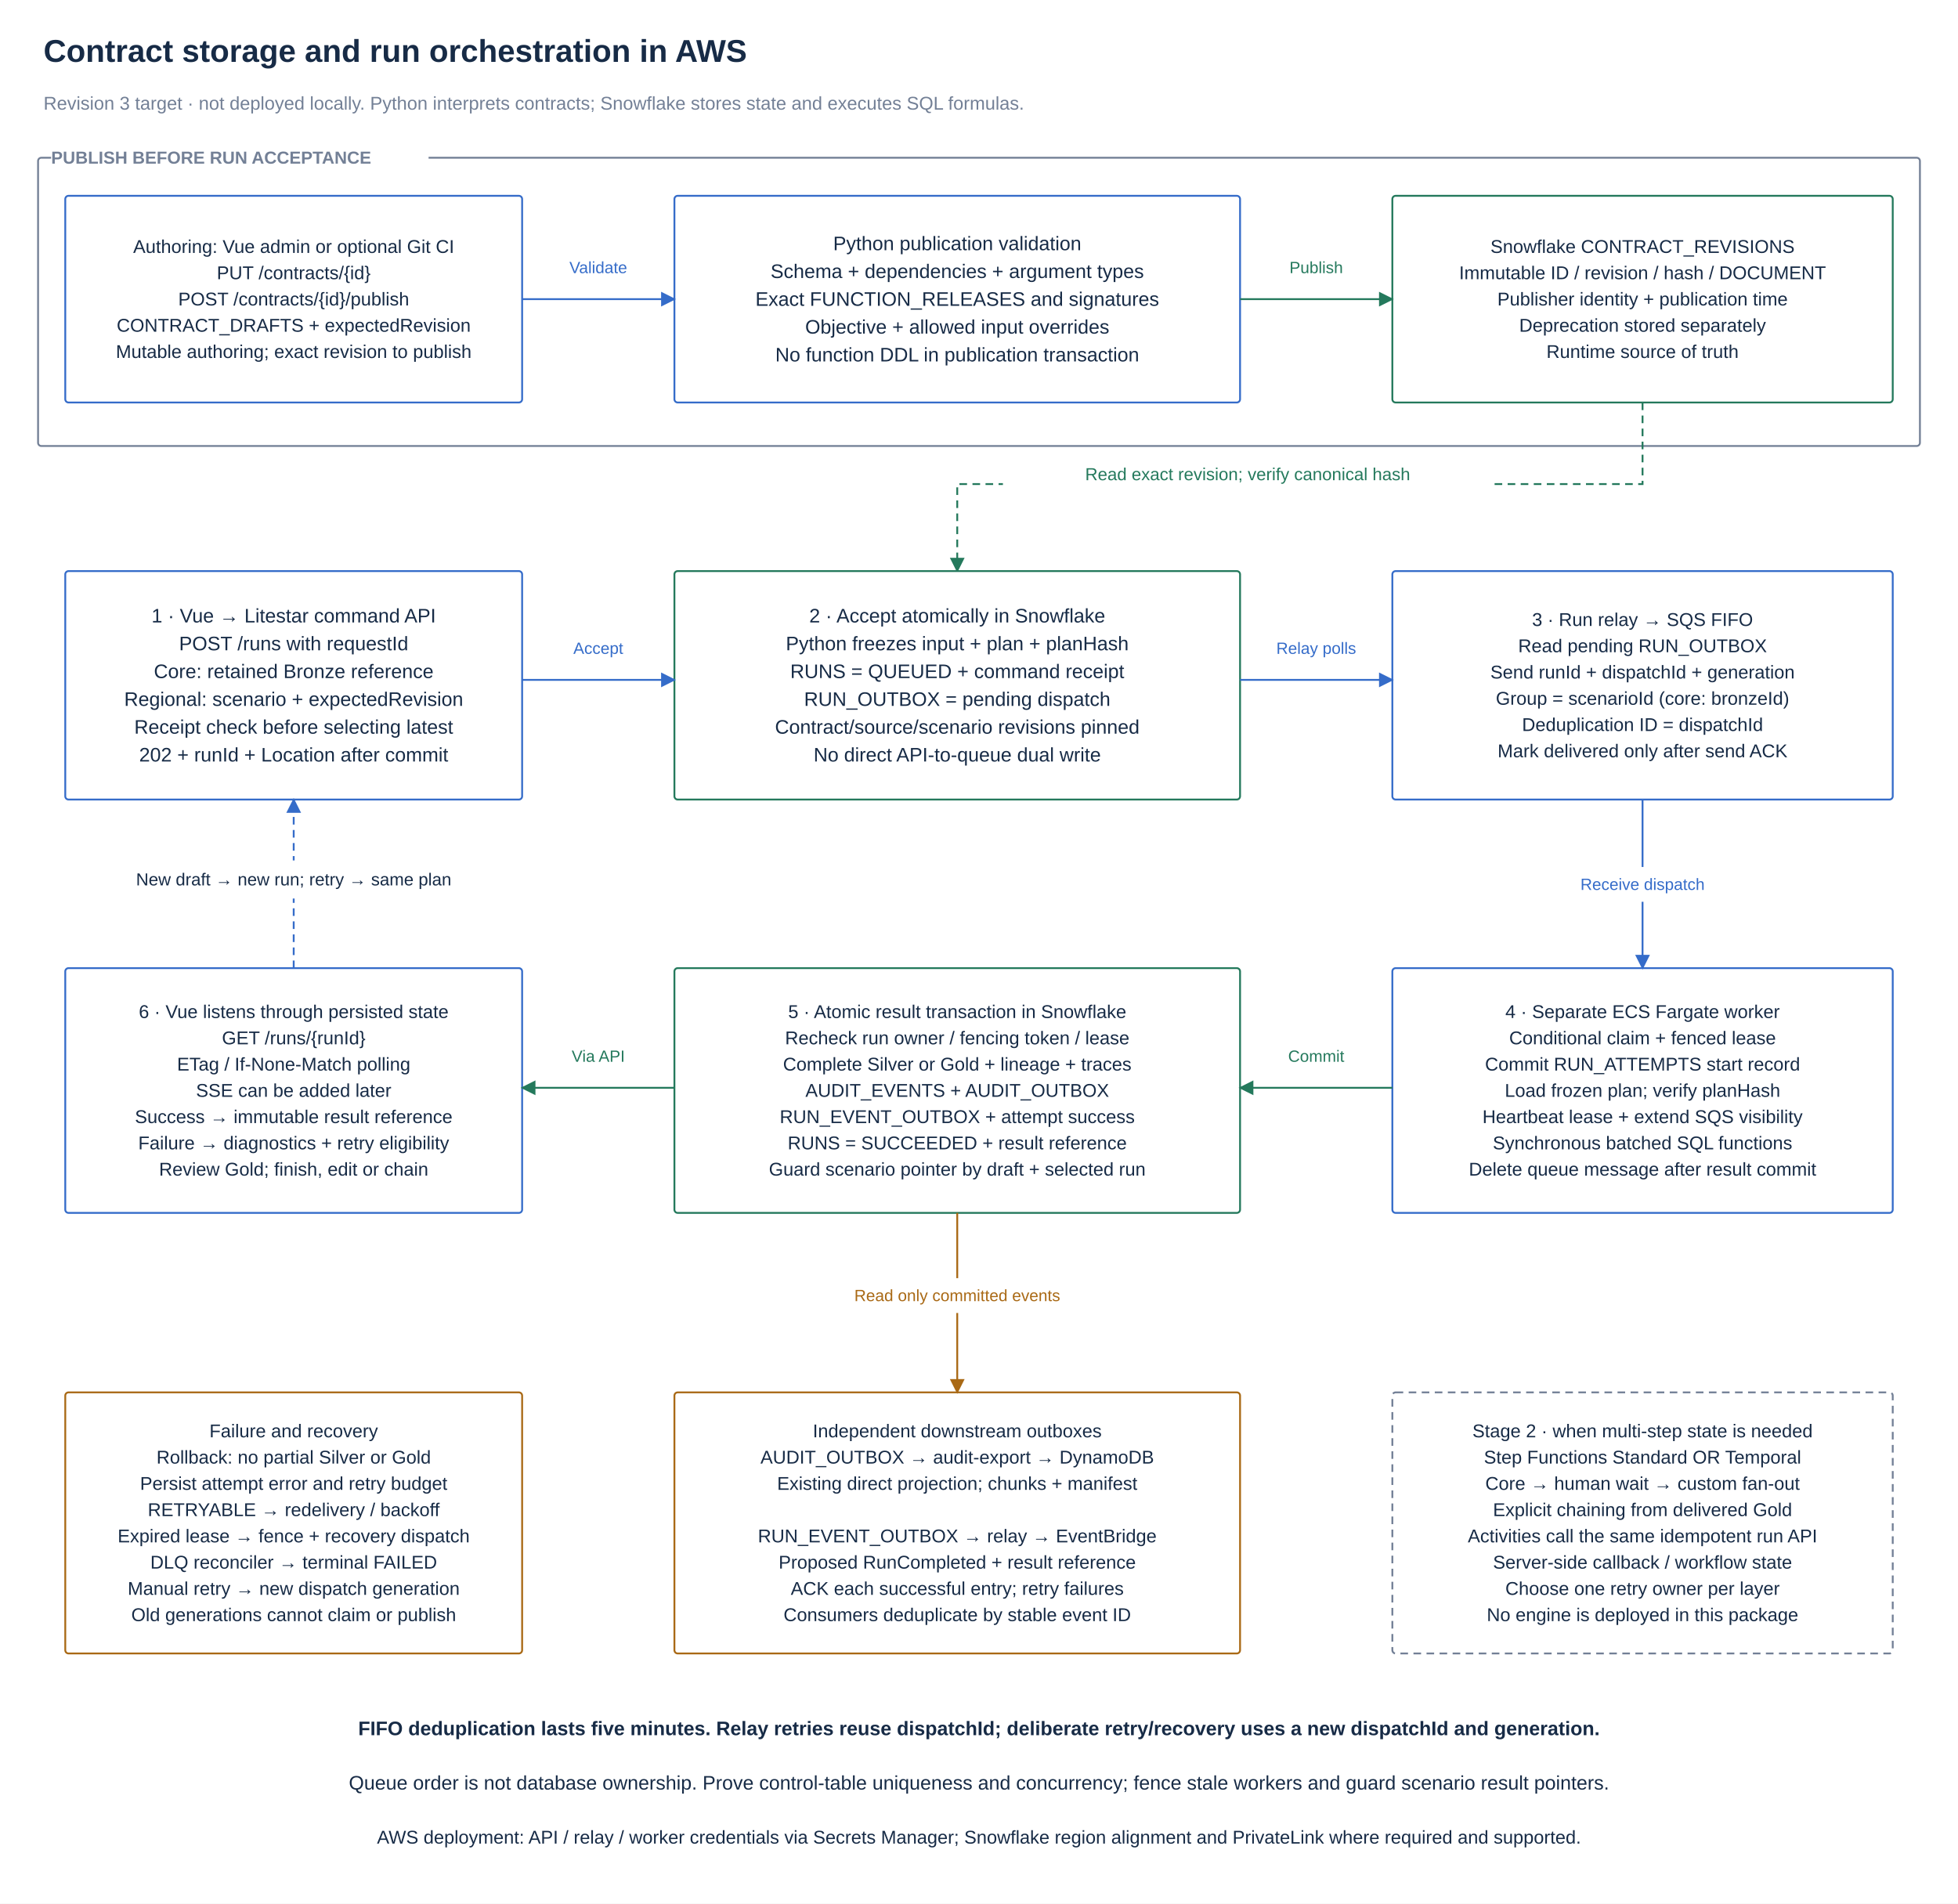
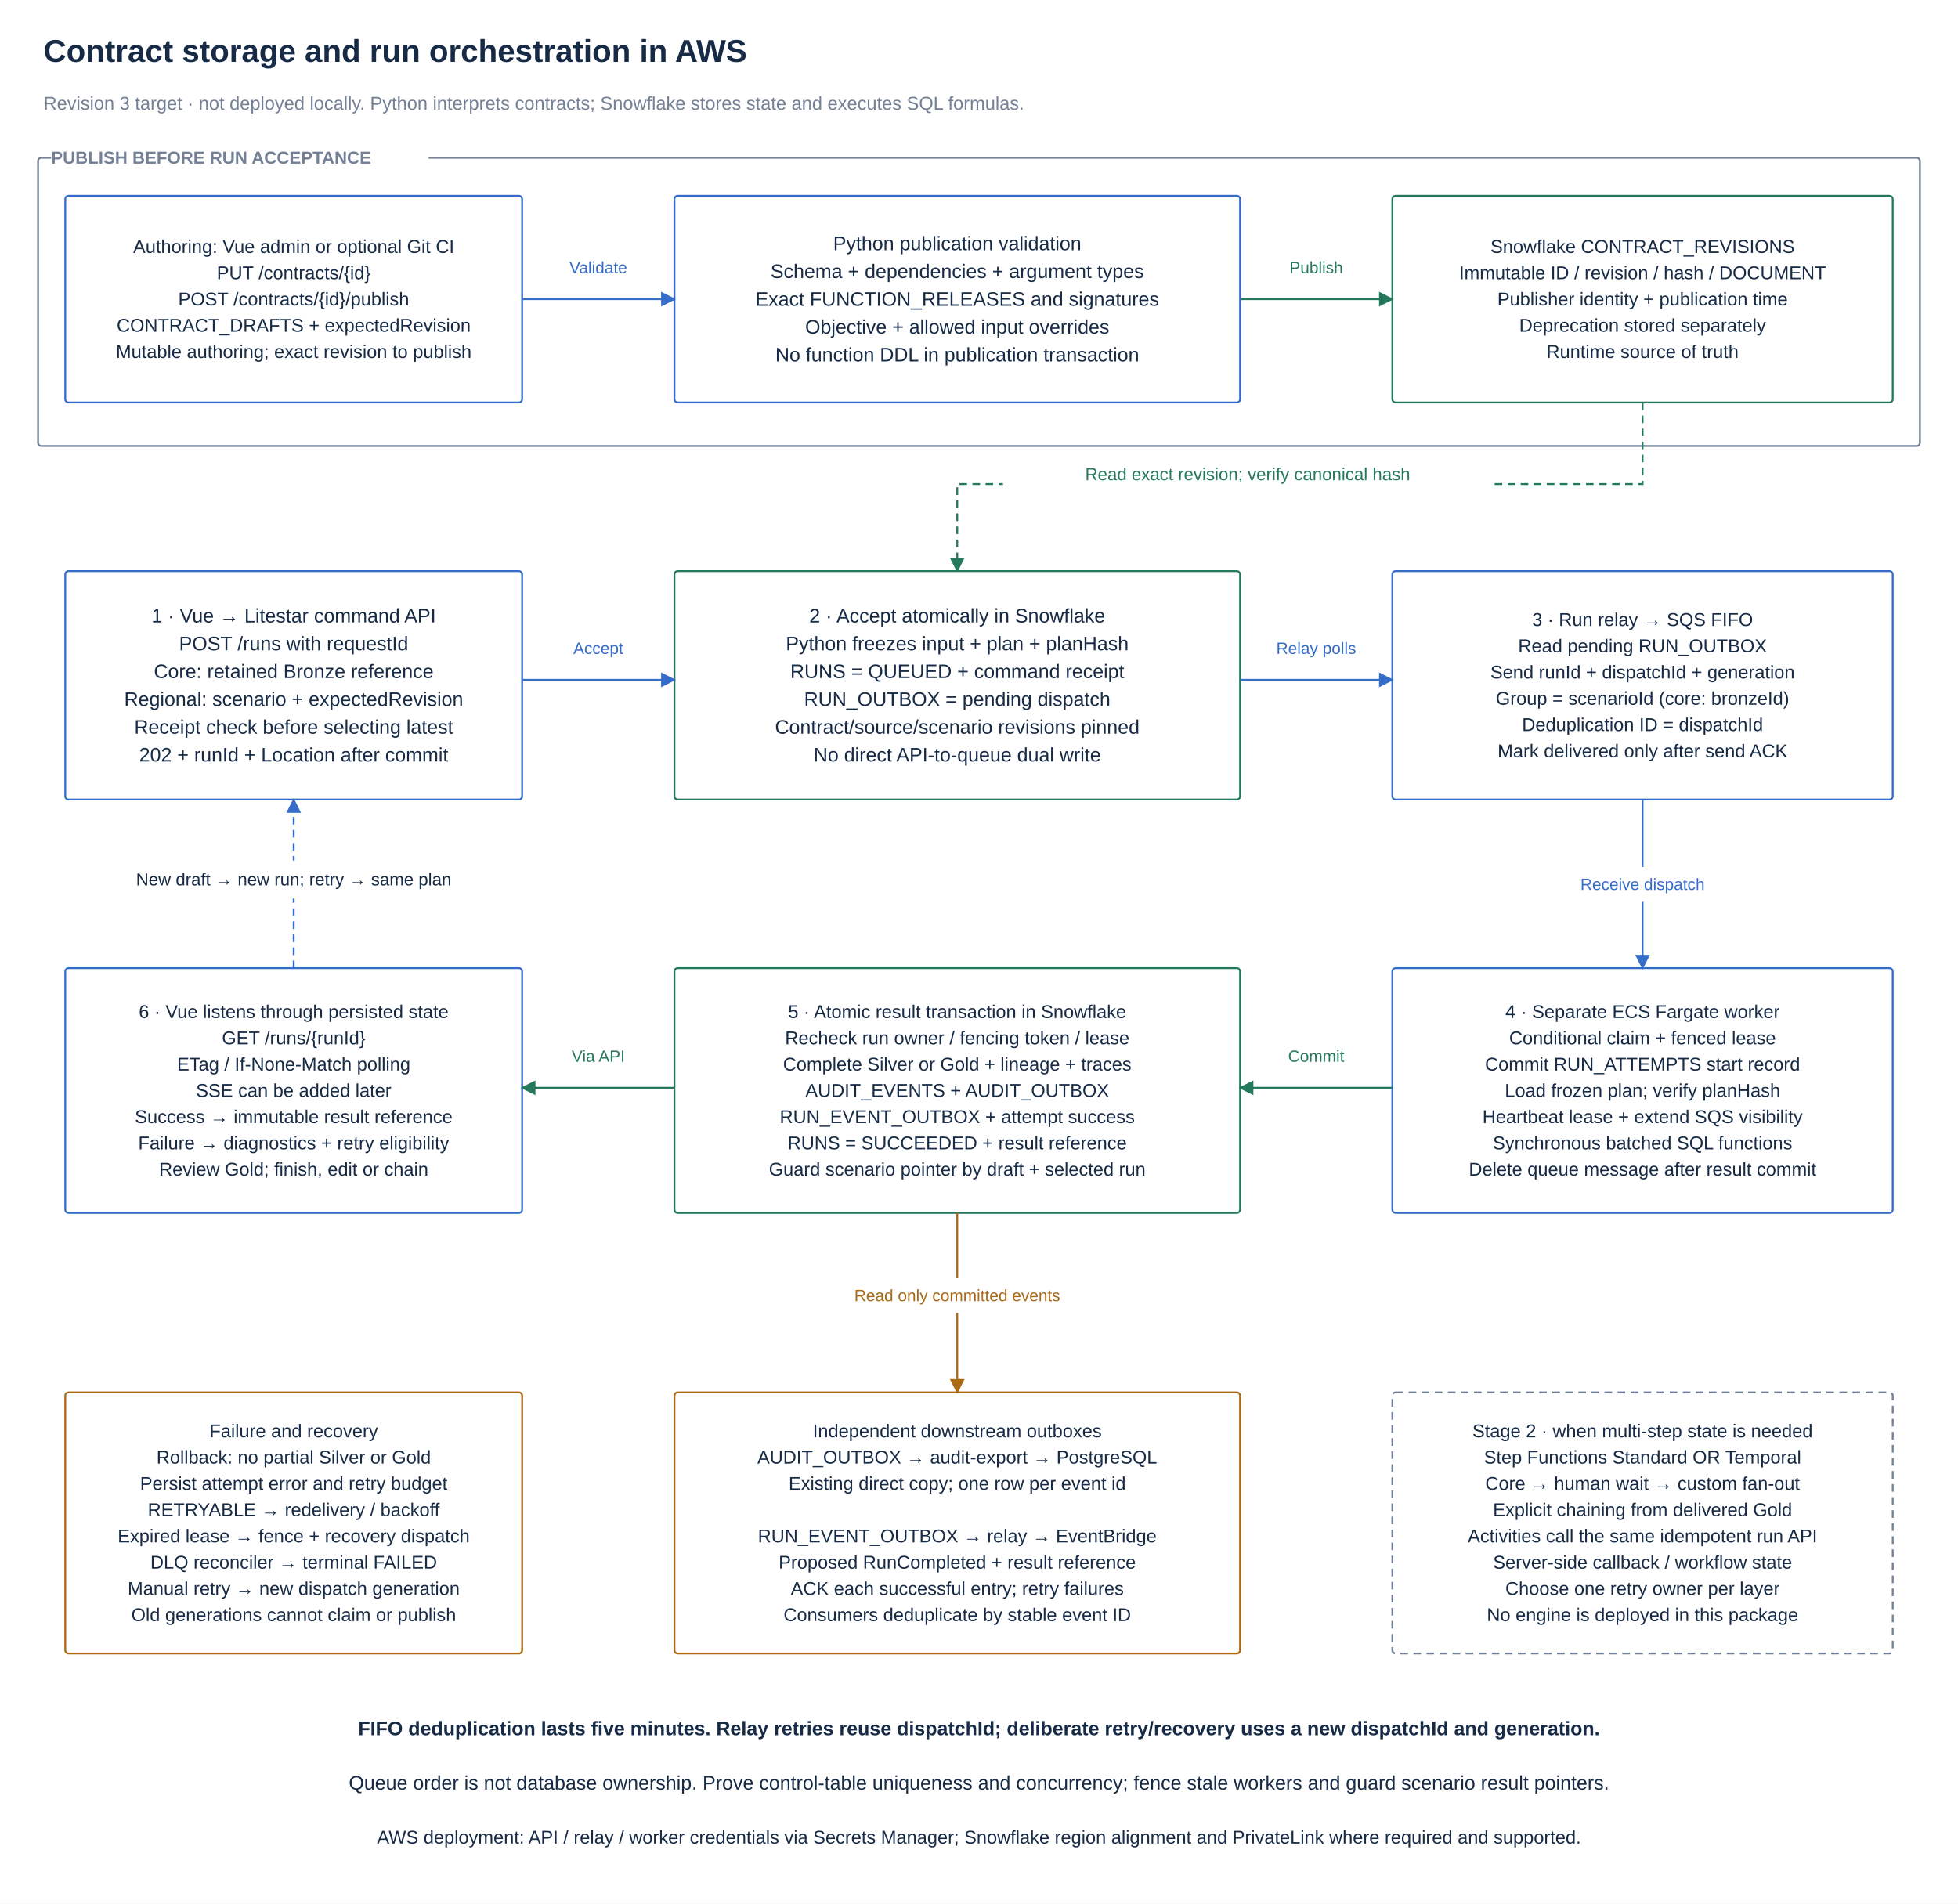
<svg xmlns="http://www.w3.org/2000/svg" width="1800" height="1750" viewBox="0 0 1800 1750" role="img">
  <defs>
    <marker id="arrow" viewBox="0 0 10 10" refX="9" refY="5" markerWidth="8" markerHeight="8" orient="auto-start-reverse">
      <path d="M 0 0 L 10 5 L 0 10 z" fill="context-stroke" />
    </marker>
  </defs>
  <rect width="1800" height="1750" fill="#FFFFFF" />
  <rect x="40" y="24" width="1720" height="46" fill="#FFFFFF" />
  <text x="40" y="56.86" text-anchor="start" font-family="Arial, sans-serif" font-size="29" font-weight="700" fill="#172B46">Contract storage and run orchestration in AWS</text>
  <rect x="40" y="78" width="1720" height="34" fill="#FFFFFF" />
  <text x="40" y="100.78" text-anchor="start" font-family="Arial, sans-serif" font-size="17" font-weight="400" fill="#738096">Revision 3 target · not deployed locally. Python interprets contracts; Snowflake stores state and executes SQL formulas.</text>
  <rect x="35" y="145" width="1730" height="265" rx="3" fill="none" stroke="#738096" stroke-width="1.7" />
  <rect x="47" y="128" width="347" height="34" fill="#FFFFFF" />
  <text x="47" y="150.44" text-anchor="start" font-family="Arial, sans-serif" font-size="16" font-weight="700" fill="#738096">PUBLISH BEFORE RUN ACCEPTANCE</text>
  <rect x="60" y="180" width="420" height="190" rx="3" fill="#FFFFFF" stroke="#356CC9" stroke-width="1.7" />
  <rect x="72" y="190" width="396" height="170" fill="#FFFFFF" />
  <text x="270.0" y="232.5" text-anchor="middle" font-family="Arial, sans-serif" font-size="17" font-weight="400" fill="#172B46">Authoring: Vue admin or optional Git CI</text>
  <text x="270.0" y="256.64" text-anchor="middle" font-family="Arial, sans-serif" font-size="17" font-weight="400" fill="#172B46">PUT /contracts/{id}</text>
  <text x="270.0" y="280.78" text-anchor="middle" font-family="Arial, sans-serif" font-size="17" font-weight="400" fill="#172B46">POST /contracts/{id}/publish</text>
  <text x="270.0" y="304.92" text-anchor="middle" font-family="Arial, sans-serif" font-size="17" font-weight="400" fill="#172B46">CONTRACT_DRAFTS + expectedRevision</text>
  <text x="270.0" y="329.06" text-anchor="middle" font-family="Arial, sans-serif" font-size="17" font-weight="400" fill="#172B46">Mutable authoring; exact revision to publish</text>
  <rect x="620" y="180" width="520" height="190" rx="3" fill="#FFFFFF" stroke="#356CC9" stroke-width="1.7" />
  <rect x="632" y="190" width="496" height="170" fill="#FFFFFF" />
  <text x="880.0" y="230.0" text-anchor="middle" font-family="Arial, sans-serif" font-size="18" font-weight="400" fill="#172B46">Python publication validation</text>
  <text x="880.0" y="255.56" text-anchor="middle" font-family="Arial, sans-serif" font-size="18" font-weight="400" fill="#172B46">Schema + dependencies + argument types</text>
  <text x="880.0" y="281.12" text-anchor="middle" font-family="Arial, sans-serif" font-size="18" font-weight="400" fill="#172B46">Exact FUNCTION_RELEASES and signatures</text>
  <text x="880.0" y="306.68" text-anchor="middle" font-family="Arial, sans-serif" font-size="18" font-weight="400" fill="#172B46">Objective + allowed input overrides</text>
  <text x="880.0" y="332.24" text-anchor="middle" font-family="Arial, sans-serif" font-size="18" font-weight="400" fill="#172B46">No function DDL in publication transaction</text>
  <rect x="1280" y="180" width="460" height="190" rx="3" fill="#FFFFFF" stroke="#24795C" stroke-width="1.7" />
  <rect x="1292" y="190" width="436" height="170" fill="#FFFFFF" />
  <text x="1510.0" y="232.5" text-anchor="middle" font-family="Arial, sans-serif" font-size="17" font-weight="400" fill="#172B46">Snowflake CONTRACT_REVISIONS</text>
  <text x="1510.0" y="256.64" text-anchor="middle" font-family="Arial, sans-serif" font-size="17" font-weight="400" fill="#172B46">Immutable ID / revision / hash / DOCUMENT</text>
  <text x="1510.0" y="280.78" text-anchor="middle" font-family="Arial, sans-serif" font-size="17" font-weight="400" fill="#172B46">Publisher identity + publication time</text>
  <text x="1510.0" y="304.92" text-anchor="middle" font-family="Arial, sans-serif" font-size="17" font-weight="400" fill="#172B46">Deprecation stored separately</text>
  <text x="1510.0" y="329.06" text-anchor="middle" font-family="Arial, sans-serif" font-size="17" font-weight="400" fill="#172B46">Runtime source of truth</text>
  <polyline points="480,275 620,275" fill="none" stroke="#356CC9" stroke-width="1.7" marker-end="url(#arrow)" />
  <rect x="485" y="230" width="130" height="32" fill="#FFFFFF" />
  <text x="550.0" y="251.1" text-anchor="middle" font-family="Arial, sans-serif" font-size="15" font-weight="400" fill="#356CC9">Validate</text>
  <polyline points="1140,275 1280,275" fill="none" stroke="#24795C" stroke-width="1.7" marker-end="url(#arrow)" />
  <rect x="1145" y="230" width="130" height="32" fill="#FFFFFF" />
  <text x="1210.0" y="251.1" text-anchor="middle" font-family="Arial, sans-serif" font-size="15" font-weight="400" fill="#24795C">Publish</text>
  <polyline points="1510,370 1510,445 880,445 880,525" fill="none" stroke="#24795C" stroke-width="1.7" stroke-dasharray="7 5" marker-end="url(#arrow)" />
  <rect x="922" y="421" width="450" height="30" fill="#FFFFFF" />
  <text x="1147.0" y="441.44" text-anchor="middle" font-family="Arial, sans-serif" font-size="16" font-weight="400" fill="#24795C">Read exact revision; verify canonical hash</text>
  <rect x="60" y="525" width="420" height="210" rx="3" fill="#FFFFFF" stroke="#356CC9" stroke-width="1.7" />
  <rect x="72" y="535" width="396" height="190" fill="#FFFFFF" />
  <text x="270.0" y="572.22" text-anchor="middle" font-family="Arial, sans-serif" font-size="18" font-weight="400" fill="#172B46">1 · Vue → Litestar command API</text>
  <text x="270.0" y="597.78" text-anchor="middle" font-family="Arial, sans-serif" font-size="18" font-weight="400" fill="#172B46">POST /runs with requestId</text>
  <text x="270.0" y="623.34" text-anchor="middle" font-family="Arial, sans-serif" font-size="18" font-weight="400" fill="#172B46">Core: retained Bronze reference</text>
  <text x="270.0" y="648.9" text-anchor="middle" font-family="Arial, sans-serif" font-size="18" font-weight="400" fill="#172B46">Regional: scenario + expectedRevision</text>
  <text x="270.0" y="674.46" text-anchor="middle" font-family="Arial, sans-serif" font-size="18" font-weight="400" fill="#172B46">Receipt check before selecting latest</text>
  <text x="270.0" y="700.02" text-anchor="middle" font-family="Arial, sans-serif" font-size="18" font-weight="400" fill="#172B46">202 + runId + Location after commit</text>
  <rect x="620" y="525" width="520" height="210" rx="3" fill="#FFFFFF" stroke="#24795C" stroke-width="1.7" />
  <rect x="632" y="535" width="496" height="190" fill="#FFFFFF" />
  <text x="880.0" y="572.22" text-anchor="middle" font-family="Arial, sans-serif" font-size="18" font-weight="400" fill="#172B46">2 · Accept atomically in Snowflake</text>
  <text x="880.0" y="597.78" text-anchor="middle" font-family="Arial, sans-serif" font-size="18" font-weight="400" fill="#172B46">Python freezes input + plan + planHash</text>
  <text x="880.0" y="623.34" text-anchor="middle" font-family="Arial, sans-serif" font-size="18" font-weight="400" fill="#172B46">RUNS = QUEUED + command receipt</text>
  <text x="880.0" y="648.9" text-anchor="middle" font-family="Arial, sans-serif" font-size="18" font-weight="400" fill="#172B46">RUN_OUTBOX = pending dispatch</text>
  <text x="880.0" y="674.46" text-anchor="middle" font-family="Arial, sans-serif" font-size="18" font-weight="400" fill="#172B46">Contract/source/scenario revisions pinned</text>
  <text x="880.0" y="700.02" text-anchor="middle" font-family="Arial, sans-serif" font-size="18" font-weight="400" fill="#172B46">No direct API-to-queue dual write</text>
  <rect x="1280" y="525" width="460" height="210" rx="3" fill="#FFFFFF" stroke="#356CC9" stroke-width="1.7" />
  <rect x="1292" y="535" width="436" height="190" fill="#FFFFFF" />
  <text x="1510.0" y="575.43" text-anchor="middle" font-family="Arial, sans-serif" font-size="17" font-weight="400" fill="#172B46">3 · Run relay → SQS FIFO</text>
  <text x="1510.0" y="599.57" text-anchor="middle" font-family="Arial, sans-serif" font-size="17" font-weight="400" fill="#172B46">Read pending RUN_OUTBOX</text>
  <text x="1510.0" y="623.71" text-anchor="middle" font-family="Arial, sans-serif" font-size="17" font-weight="400" fill="#172B46">Send runId + dispatchId + generation</text>
  <text x="1510.0" y="647.85" text-anchor="middle" font-family="Arial, sans-serif" font-size="17" font-weight="400" fill="#172B46">Group = scenarioId (core: bronzeId)</text>
  <text x="1510.0" y="671.99" text-anchor="middle" font-family="Arial, sans-serif" font-size="17" font-weight="400" fill="#172B46">Deduplication ID = dispatchId</text>
  <text x="1510.0" y="696.13" text-anchor="middle" font-family="Arial, sans-serif" font-size="17" font-weight="400" fill="#172B46">Mark delivered only after send ACK</text>
  <polyline points="480,625 620,625" fill="none" stroke="#356CC9" stroke-width="1.7" marker-end="url(#arrow)" />
  <rect x="485" y="580" width="130" height="32" fill="#FFFFFF" />
  <text x="550.0" y="601.1" text-anchor="middle" font-family="Arial, sans-serif" font-size="15" font-weight="400" fill="#356CC9">Accept</text>
  <polyline points="1140,625 1280,625" fill="none" stroke="#356CC9" stroke-width="1.7" marker-end="url(#arrow)" />
  <rect x="1145" y="580" width="130" height="32" fill="#FFFFFF" />
  <text x="1210.0" y="601.1" text-anchor="middle" font-family="Arial, sans-serif" font-size="15" font-weight="400" fill="#356CC9">Relay polls</text>
  <rect x="1280" y="890" width="460" height="225" rx="3" fill="#FFFFFF" stroke="#356CC9" stroke-width="1.7" />
  <rect x="1292" y="900" width="436" height="205" fill="#FFFFFF" />
  <text x="1510.0" y="935.86" text-anchor="middle" font-family="Arial, sans-serif" font-size="17" font-weight="400" fill="#172B46">4 · Separate ECS Fargate worker</text>
  <text x="1510.0" y="960.0" text-anchor="middle" font-family="Arial, sans-serif" font-size="17" font-weight="400" fill="#172B46">Conditional claim + fenced lease</text>
  <text x="1510.0" y="984.14" text-anchor="middle" font-family="Arial, sans-serif" font-size="17" font-weight="400" fill="#172B46">Commit RUN_ATTEMPTS start record</text>
  <text x="1510.0" y="1008.28" text-anchor="middle" font-family="Arial, sans-serif" font-size="17" font-weight="400" fill="#172B46">Load frozen plan; verify planHash</text>
  <text x="1510.0" y="1032.42" text-anchor="middle" font-family="Arial, sans-serif" font-size="17" font-weight="400" fill="#172B46">Heartbeat lease + extend SQS visibility</text>
  <text x="1510.0" y="1056.56" text-anchor="middle" font-family="Arial, sans-serif" font-size="17" font-weight="400" fill="#172B46">Synchronous batched SQL functions</text>
  <text x="1510.0" y="1080.7" text-anchor="middle" font-family="Arial, sans-serif" font-size="17" font-weight="400" fill="#172B46">Delete queue message after result commit</text>
  <polyline points="1510,735 1510,890" fill="none" stroke="#356CC9" stroke-width="1.7" marker-end="url(#arrow)" />
  <rect x="1315" y="797" width="390" height="32" fill="#FFFFFF" />
  <text x="1510.0" y="818.1" text-anchor="middle" font-family="Arial, sans-serif" font-size="15" font-weight="400" fill="#356CC9">Receive dispatch</text>
  <rect x="620" y="890" width="520" height="225" rx="3" fill="#FFFFFF" stroke="#24795C" stroke-width="1.7" />
  <rect x="632" y="900" width="496" height="205" fill="#FFFFFF" />
  <text x="880.0" y="935.86" text-anchor="middle" font-family="Arial, sans-serif" font-size="17" font-weight="400" fill="#172B46">5 · Atomic result transaction in Snowflake</text>
  <text x="880.0" y="960.0" text-anchor="middle" font-family="Arial, sans-serif" font-size="17" font-weight="400" fill="#172B46">Recheck run owner / fencing token / lease</text>
  <text x="880.0" y="984.14" text-anchor="middle" font-family="Arial, sans-serif" font-size="17" font-weight="400" fill="#172B46">Complete Silver or Gold + lineage + traces</text>
  <text x="880.0" y="1008.28" text-anchor="middle" font-family="Arial, sans-serif" font-size="17" font-weight="400" fill="#172B46">AUDIT_EVENTS + AUDIT_OUTBOX</text>
  <text x="880.0" y="1032.42" text-anchor="middle" font-family="Arial, sans-serif" font-size="17" font-weight="400" fill="#172B46">RUN_EVENT_OUTBOX + attempt success</text>
  <text x="880.0" y="1056.56" text-anchor="middle" font-family="Arial, sans-serif" font-size="17" font-weight="400" fill="#172B46">RUNS = SUCCEEDED + result reference</text>
  <text x="880.0" y="1080.7" text-anchor="middle" font-family="Arial, sans-serif" font-size="17" font-weight="400" fill="#172B46">Guard scenario pointer by draft + selected run</text>
  <polyline points="1280,1000 1140,1000" fill="none" stroke="#24795C" stroke-width="1.7" marker-end="url(#arrow)" />
  <rect x="1145" y="955" width="130" height="32" fill="#FFFFFF" />
  <text x="1210.0" y="976.1" text-anchor="middle" font-family="Arial, sans-serif" font-size="15" font-weight="400" fill="#24795C">Commit</text>
  <rect x="60" y="890" width="420" height="225" rx="3" fill="#FFFFFF" stroke="#356CC9" stroke-width="1.7" />
  <rect x="72" y="900" width="396" height="205" fill="#FFFFFF" />
  <text x="270.0" y="935.86" text-anchor="middle" font-family="Arial, sans-serif" font-size="17" font-weight="400" fill="#172B46">6 · Vue listens through persisted state</text>
  <text x="270.0" y="960.0" text-anchor="middle" font-family="Arial, sans-serif" font-size="17" font-weight="400" fill="#172B46">GET /runs/{runId}</text>
  <text x="270.0" y="984.14" text-anchor="middle" font-family="Arial, sans-serif" font-size="17" font-weight="400" fill="#172B46">ETag / If-None-Match polling</text>
  <text x="270.0" y="1008.28" text-anchor="middle" font-family="Arial, sans-serif" font-size="17" font-weight="400" fill="#172B46">SSE can be added later</text>
  <text x="270.0" y="1032.42" text-anchor="middle" font-family="Arial, sans-serif" font-size="17" font-weight="400" fill="#172B46">Success → immutable result reference</text>
  <text x="270.0" y="1056.56" text-anchor="middle" font-family="Arial, sans-serif" font-size="17" font-weight="400" fill="#172B46">Failure → diagnostics + retry eligibility</text>
  <text x="270.0" y="1080.7" text-anchor="middle" font-family="Arial, sans-serif" font-size="17" font-weight="400" fill="#172B46">Review Gold; finish, edit or chain</text>
  <polyline points="620,1000 480,1000" fill="none" stroke="#24795C" stroke-width="1.7" marker-end="url(#arrow)" />
  <rect x="485" y="955" width="130" height="32" fill="#FFFFFF" />
  <text x="550.0" y="976.1" text-anchor="middle" font-family="Arial, sans-serif" font-size="15" font-weight="400" fill="#24795C">Via API</text>
  <polyline points="270,890 270,735" fill="none" stroke="#356CC9" stroke-width="1.7" stroke-dasharray="7 5" marker-end="url(#arrow)" />
  <rect x="75" y="791" width="390" height="35" fill="#FFFFFF" />
  <text x="270.0" y="813.94" text-anchor="middle" font-family="Arial, sans-serif" font-size="16" font-weight="400" fill="#172B46">New draft → new run; retry → same plan</text>
  <rect x="60" y="1280" width="420" height="240" rx="3" fill="#FFFFFF" stroke="#A96915" stroke-width="1.7" />
  <rect x="72" y="1290" width="396" height="220" fill="#FFFFFF" />
  <text x="270.0" y="1321.29" text-anchor="middle" font-family="Arial, sans-serif" font-size="17" font-weight="400" fill="#172B46">Failure and recovery</text>
  <text x="270.0" y="1345.43" text-anchor="middle" font-family="Arial, sans-serif" font-size="17" font-weight="400" fill="#172B46">Rollback: no partial Silver or Gold</text>
  <text x="270.0" y="1369.57" text-anchor="middle" font-family="Arial, sans-serif" font-size="17" font-weight="400" fill="#172B46">Persist attempt error and retry budget</text>
  <text x="270.0" y="1393.71" text-anchor="middle" font-family="Arial, sans-serif" font-size="17" font-weight="400" fill="#172B46">RETRYABLE → redelivery / backoff</text>
  <text x="270.0" y="1417.85" text-anchor="middle" font-family="Arial, sans-serif" font-size="17" font-weight="400" fill="#172B46">Expired lease → fence + recovery dispatch</text>
  <text x="270.0" y="1441.99" text-anchor="middle" font-family="Arial, sans-serif" font-size="17" font-weight="400" fill="#172B46">DLQ reconciler → terminal FAILED</text>
  <text x="270.0" y="1466.13" text-anchor="middle" font-family="Arial, sans-serif" font-size="17" font-weight="400" fill="#172B46">Manual retry → new dispatch generation</text>
  <text x="270.0" y="1490.27" text-anchor="middle" font-family="Arial, sans-serif" font-size="17" font-weight="400" fill="#172B46">Old generations cannot claim or publish</text>
  <rect x="620" y="1280" width="520" height="240" rx="3" fill="#FFFFFF" stroke="#A96915" stroke-width="1.7" />
  <rect x="632" y="1290" width="496" height="220" fill="#FFFFFF" />
  <text x="880.0" y="1321.29" text-anchor="middle" font-family="Arial, sans-serif" font-size="17" font-weight="400" fill="#172B46">Independent downstream outboxes</text>
-   <text x="880.0" y="1345.43" text-anchor="middle" font-family="Arial, sans-serif" font-size="17" font-weight="400" fill="#172B46">AUDIT_OUTBOX → audit-export → DynamoDB</text>
-   <text x="880.0" y="1369.57" text-anchor="middle" font-family="Arial, sans-serif" font-size="17" font-weight="400" fill="#172B46">Existing direct projection; chunks + manifest</text>
+   <text x="880.0" y="1345.43" text-anchor="middle" font-family="Arial, sans-serif" font-size="17" font-weight="400" fill="#172B46">AUDIT_OUTBOX → audit-export → PostgreSQL</text>
+   <text x="880.0" y="1369.57" text-anchor="middle" font-family="Arial, sans-serif" font-size="17" font-weight="400" fill="#172B46">Existing direct copy; one row per event id</text>
  <text x="880.0" y="1393.71" text-anchor="middle" font-family="Arial, sans-serif" font-size="17" font-weight="400" fill="#172B46" />
  <text x="880.0" y="1417.85" text-anchor="middle" font-family="Arial, sans-serif" font-size="17" font-weight="400" fill="#172B46">RUN_EVENT_OUTBOX → relay → EventBridge</text>
  <text x="880.0" y="1441.99" text-anchor="middle" font-family="Arial, sans-serif" font-size="17" font-weight="400" fill="#172B46">Proposed RunCompleted + result reference</text>
  <text x="880.0" y="1466.13" text-anchor="middle" font-family="Arial, sans-serif" font-size="17" font-weight="400" fill="#172B46">ACK each successful entry; retry failures</text>
  <text x="880.0" y="1490.27" text-anchor="middle" font-family="Arial, sans-serif" font-size="17" font-weight="400" fill="#172B46">Consumers deduplicate by stable event ID</text>
  <polyline points="880,1115 880,1280" fill="none" stroke="#A96915" stroke-width="1.7" marker-end="url(#arrow)" />
  <rect x="665" y="1175" width="430" height="32" fill="#FFFFFF" />
  <text x="880.0" y="1196.1" text-anchor="middle" font-family="Arial, sans-serif" font-size="15" font-weight="400" fill="#A96915">Read only committed events</text>
  <rect x="1280" y="1280" width="460" height="240" rx="3" fill="#FFFFFF" stroke="#738096" stroke-width="1.7" stroke-dasharray="7 5" />
  <rect x="1292" y="1290" width="436" height="220" fill="#FFFFFF" />
  <text x="1510.0" y="1321.29" text-anchor="middle" font-family="Arial, sans-serif" font-size="17" font-weight="400" fill="#172B46">Stage 2 · when multi-step state is needed</text>
  <text x="1510.0" y="1345.43" text-anchor="middle" font-family="Arial, sans-serif" font-size="17" font-weight="400" fill="#172B46">Step Functions Standard OR Temporal</text>
  <text x="1510.0" y="1369.57" text-anchor="middle" font-family="Arial, sans-serif" font-size="17" font-weight="400" fill="#172B46">Core → human wait → custom fan-out</text>
  <text x="1510.0" y="1393.71" text-anchor="middle" font-family="Arial, sans-serif" font-size="17" font-weight="400" fill="#172B46">Explicit chaining from delivered Gold</text>
  <text x="1510.0" y="1417.85" text-anchor="middle" font-family="Arial, sans-serif" font-size="17" font-weight="400" fill="#172B46">Activities call the same idempotent run API</text>
  <text x="1510.0" y="1441.99" text-anchor="middle" font-family="Arial, sans-serif" font-size="17" font-weight="400" fill="#172B46">Server-side callback / workflow state</text>
  <text x="1510.0" y="1466.13" text-anchor="middle" font-family="Arial, sans-serif" font-size="17" font-weight="400" fill="#172B46">Choose one retry owner per layer</text>
  <text x="1510.0" y="1490.27" text-anchor="middle" font-family="Arial, sans-serif" font-size="17" font-weight="400" fill="#172B46">No engine is deployed in this package</text>
  <rect x="55" y="1570" width="1690" height="38" fill="#FFFFFF" />
  <text x="900.0" y="1595.12" text-anchor="middle" font-family="Arial, sans-serif" font-size="18" font-weight="700" fill="#172B46">FIFO deduplication lasts five minutes. Relay retries reuse dispatchId; deliberate retry/recovery uses a new dispatchId and generation.</text>
  <rect x="55" y="1620" width="1690" height="38" fill="#FFFFFF" />
  <text x="900.0" y="1645.12" text-anchor="middle" font-family="Arial, sans-serif" font-size="18" font-weight="400" fill="#172B46">Queue order is not database ownership. Prove control-table uniqueness and concurrency; fence stale workers and guard scenario result pointers.</text>
  <rect x="55" y="1670" width="1690" height="38" fill="#FFFFFF" />
  <text x="900.0" y="1694.78" text-anchor="middle" font-family="Arial, sans-serif" font-size="17" font-weight="400" fill="#172B46">AWS deployment: API / relay / worker credentials via Secrets Manager; Snowflake region alignment and PrivateLink where required and supported.</text>
</svg>
